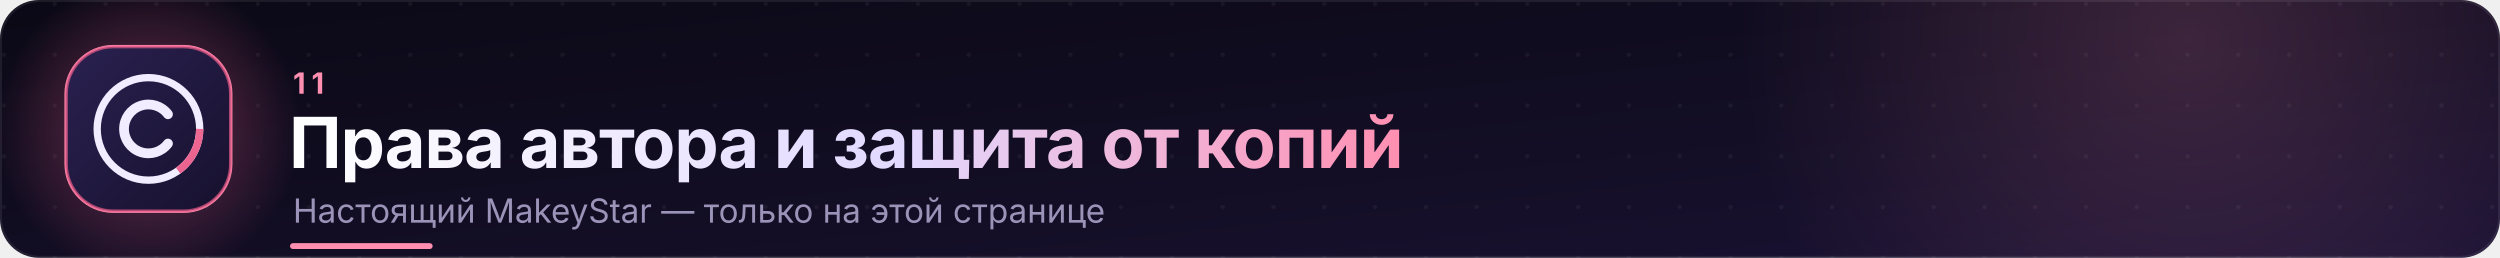
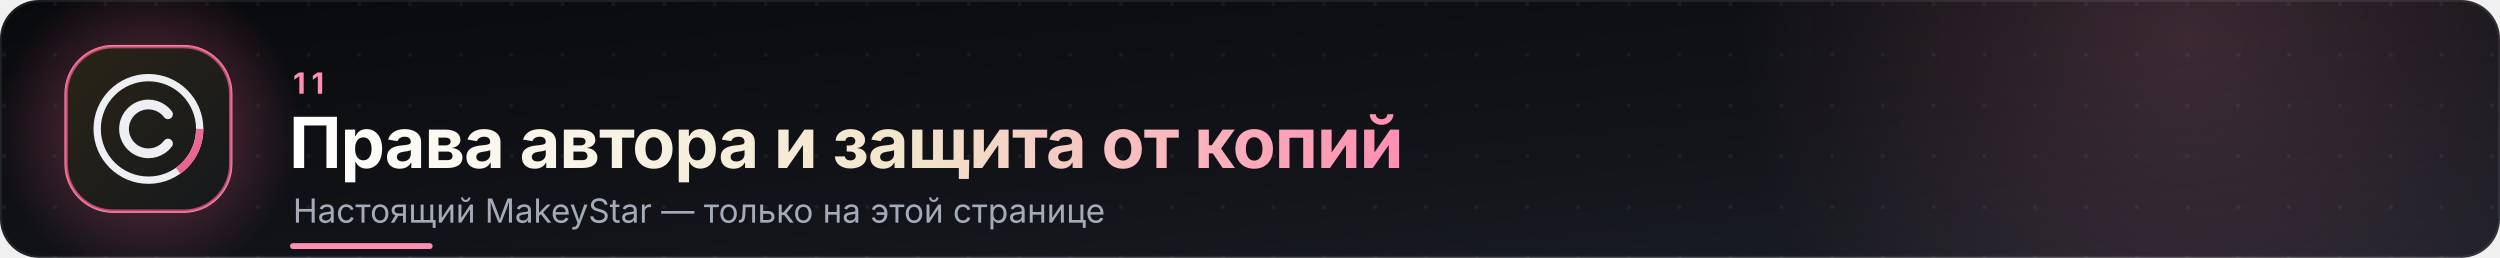
<svg xmlns="http://www.w3.org/2000/svg" width="1280" height="132" viewBox="0 0 1280 132" role="img" aria-label="Права автора и защита от копий">
  <defs>
    <linearGradient id="bg" x1="0" y1="0" x2="1" y2="1">
-       <stop offset="0" stop-color="#0B0916" />
-       <stop offset=".6" stop-color="#130E25" />
-       <stop offset="1" stop-color="#1A1234" />
+       <stop offset="0" stop-color="#090A0D" />
+       <stop offset=".6" stop-color="#121419" />
+       <stop offset="1" stop-color="#1B1F26" />
    </linearGradient>
    <linearGradient id="tile" x1="0" y1="0" x2="1" y2="1">
-       <stop offset="0" stop-color="#2A2150" />
-       <stop offset="1" stop-color="#17112E" />
+       <stop offset="0" stop-color="#2A2416" />
+       <stop offset="1" stop-color="#15181D" />
    </linearGradient>
    <linearGradient id="tt" x1="0" y1="0" x2="1" y2="0">
      <stop offset="0" stop-color="#FFFFFF" />
-       <stop offset=".55" stop-color="#E2D9FF" />
+       <stop offset=".55" stop-color="#F2E6CC" />
      <stop offset="1" stop-color="#FF8FB1" />
    </linearGradient>
    <linearGradient id="ln" x1="0" y1="0" x2="1" y2="0">
      <stop offset="0" stop-color="#E85C8A" stop-opacity=".9" />
      <stop offset=".6" stop-color="#E85C8A" stop-opacity=".25" />
      <stop offset="1" stop-color="#E85C8A" stop-opacity="0" />
    </linearGradient>
    <radialGradient id="gl" cx=".5" cy=".5" r=".5">
      <stop offset="0" stop-color="#E85C8A" stop-opacity=".45" />
      <stop offset="1" stop-color="#E85C8A" stop-opacity="0" />
    </radialGradient>
    <radialGradient id="gl2" cx=".5" cy=".5" r=".5">
      <stop offset="0" stop-color="#FF8FB1" stop-opacity=".18" />
      <stop offset="1" stop-color="#FF8FB1" stop-opacity="0" />
    </radialGradient>
    <linearGradient id="ig" x1="0" y1="0" x2="1" y2="1">
      <stop offset="0" stop-color="#FF8FB1" />
      <stop offset="1" stop-color="#E85C8A" />
    </linearGradient>
    <pattern id="dots" width="26" height="26" patternUnits="userSpaceOnUse">
      <circle cx="2" cy="2" r="1.1" fill="#FFFFFF" fill-opacity=".05" />
    </pattern>
    <clipPath id="c">
      <rect width="1280" height="132" rx="20" />
    </clipPath>
    <style>
.in{animation:in 1s cubic-bezier(.2,.8,.2,1) both} .in2{animation:in 1s cubic-bezier(.2,.8,.2,1) .15s both} .in3{animation:in 1s cubic-bezier(.2,.8,.2,1) .3s both}
.ring{animation:ring 2.8s ease-out infinite;transform-box:fill-box;transform-origin:center}
.drift{animation:drift 12s ease-in-out infinite alternate}
.dots{animation:dots 20s linear infinite}
.pk{stroke-dasharray:70 1200;animation:pk 4.5s cubic-bezier(.5,0,.5,1) infinite}
@keyframes in{from{opacity:0;transform:translateX(-14px)}to{opacity:1;transform:translateX(0)}}
@keyframes ring{0%{opacity:.7;transform:scale(1)}100%{opacity:0;transform:scale(1.35)}}
@keyframes drift{from{transform:translateX(-60px)}to{transform:translateX(40px)}}
@keyframes dots{from{transform:translate(0,0)}to{transform:translate(26px,26px)}}
@keyframes pk{from{stroke-dashoffset:70}to{stroke-dashoffset:-1200}}

.ib-spin{animation:ibspin 9s linear infinite;transform-box:fill-box;transform-origin:center}
.ib-spin-slow{animation:ibspin 14s linear infinite;transform-box:fill-box;transform-origin:center}
.ib-pulse{animation:ibpulse 2.4s ease-in-out infinite;transform-box:fill-box;transform-origin:center}
.ib-spark{animation:ibtw 1.8s ease-in-out infinite}
.ib-tw1{animation:ibtw 2.6s ease-in-out infinite;transform-box:fill-box;transform-origin:center}
.ib-tw2{animation:ibtw 2.6s ease-in-out infinite .8s;transform-box:fill-box;transform-origin:center}
.ib-tw3{animation:ibtw 2.6s ease-in-out infinite 1.6s;transform-box:fill-box;transform-origin:center}
.ib-needle{animation:ibneedle 4s ease-in-out infinite;transform-origin:0 0}
.ib-draw{stroke-dasharray:40;animation:ibdraw 3s ease-in-out infinite}
.ib-k1{animation:ibk 3.2s ease-in-out infinite}
.ib-k2{animation:ibk 3.2s ease-in-out infinite -1.1s}
.ib-k3{animation:ibk 3.2s ease-in-out infinite -2.2s}
.ib-rock{animation:ibrock 3s ease-in-out infinite;transform-origin:0 0}
.ib-blink{animation:ibblink 4s ease-in-out infinite;transform-box:fill-box;transform-origin:center}
.ib-slash{stroke-dasharray:60;animation:ibdraw 4s ease-in-out infinite}
.ib-float{animation:ibfloat 3.4s ease-in-out infinite}
.ib-orbit{animation:iborbit 3s linear infinite}
.ib-bob{animation:ibfloat 2.8s ease-in-out infinite}
.ib-fly{animation:ibfly 3s ease-in-out infinite}
.ib-trail{animation:ibtw 1.5s ease-in-out infinite}
.ib-shackle{animation:ibshackle 3s ease-in-out infinite}
.ib-trace{stroke-dasharray:36;animation:ibdraw 2.6s linear infinite}
.ib-globe{animation:ibglobe 4s ease-in-out infinite;transform-box:fill-box;transform-origin:center}
@keyframes ibspin{to{transform:rotate(360deg)}}
@keyframes ibpulse{0%,100%{transform:scale(1)}50%{transform:scale(1.12)}}
@keyframes ibtw{0%,100%{opacity:.25}50%{opacity:1}}
@keyframes ibneedle{0%,100%{transform:rotate(-25deg)}50%{transform:rotate(35deg)}}
@keyframes ibdraw{0%{stroke-dashoffset:40}35%,100%{stroke-dashoffset:0}}
@keyframes ibk{0%,100%{transform:translateX(-12px)}50%{transform:translateX(12px)}}
@keyframes ibrock{0%,100%{transform:rotate(0)}50%{transform:rotate(-14deg)}}
@keyframes ibblink{0%,44%,52%,100%{transform:scaleY(1)}48%{transform:scaleY(.1)}}
@keyframes ibfloat{0%,100%{transform:translateY(2px)}50%{transform:translateY(-3px)}}
@keyframes iborbit{to{stroke-dashoffset:-132}}
@keyframes ibfly{0%,100%{transform:translate(0,0)}50%{transform:translate(3px,-4px)}}
@keyframes ibshackle{0%,100%{transform:translateY(0)}50%{transform:translateY(-4px)}}
@keyframes ibglobe{0%,100%{transform:scaleX(1)}50%{transform:scaleX(.25)}}

</style>
  </defs>
  <g clip-path="url(#c)">
    <rect width="1280" height="132" fill="url(#bg)" />
    <g class="dots">
      <rect x="-26" y="-26" width="1332" height="184" fill="url(#dots)" />
    </g>
    <g class="drift">
      <circle cx="1120" cy="20" r="230" fill="url(#gl2)" />
    </g>
    <circle cx="76" cy="66" r="78" fill="url(#gl)" />
    <rect class="ring" x="34" y="24" width="84" height="84" rx="24" fill="none" stroke="#FF8FB1" stroke-width="2" />
    <rect x="34" y="24" width="84" height="84" rx="24" fill="url(#tile)" stroke="#E85C8A" stroke-opacity=".7" stroke-width="1.5" />
    <g transform="translate(76 66) scale(1.25)">
-       <circle r="21" fill="none" stroke="#F1ECFF" stroke-width="3" />
+       <circle r="21" fill="none" stroke="#EDEFF3" stroke-width="3" />
      <circle r="21" fill="none" stroke="url(#ig)" stroke-width="3" stroke-dasharray="20 112" class="ib-orbit" />
-       <path d="M8 -6 A10 10 0 1 0 8 6" fill="none" stroke="#F1ECFF" stroke-width="4" stroke-linecap="round" />
+       <path d="M8 -6 A10 10 0 1 0 8 6" fill="none" stroke="#EDEFF3" stroke-width="4" stroke-linecap="round" />
    </g>
    <g font-family="Segoe UI, Inter, Helvetica, Arial, sans-serif">
      <text class="in" x="150" y="48" font-size="15" font-weight="700" letter-spacing="3" fill="#FF8FB1">11</text>
      <text class="in2" x="148" y="86" font-size="36" font-weight="700" fill="url(#tt)" letter-spacing="-.5">Права автора и защита от копий</text>
-       <text class="in3" x="150" y="114" font-size="17" fill="#9B93B8">Настоящий MakeyStar — только на этой странице</text>
+       <text class="in3" x="150" y="114" font-size="17" fill="#A3AAB8">Настоящий MakeyStar — только на этой странице</text>
    </g>
    <path d="M150 126 H1250" stroke="url(#ln)" stroke-width="1.5" />
    <path class="pk" d="M150 126 H1250" stroke="#FF8FB1" stroke-width="3" stroke-linecap="round" fill="none" />
  </g>
  <rect x=".5" y=".5" width="1279" height="131" rx="20" fill="none" stroke="#FFFFFF" stroke-opacity=".08" />
</svg>
